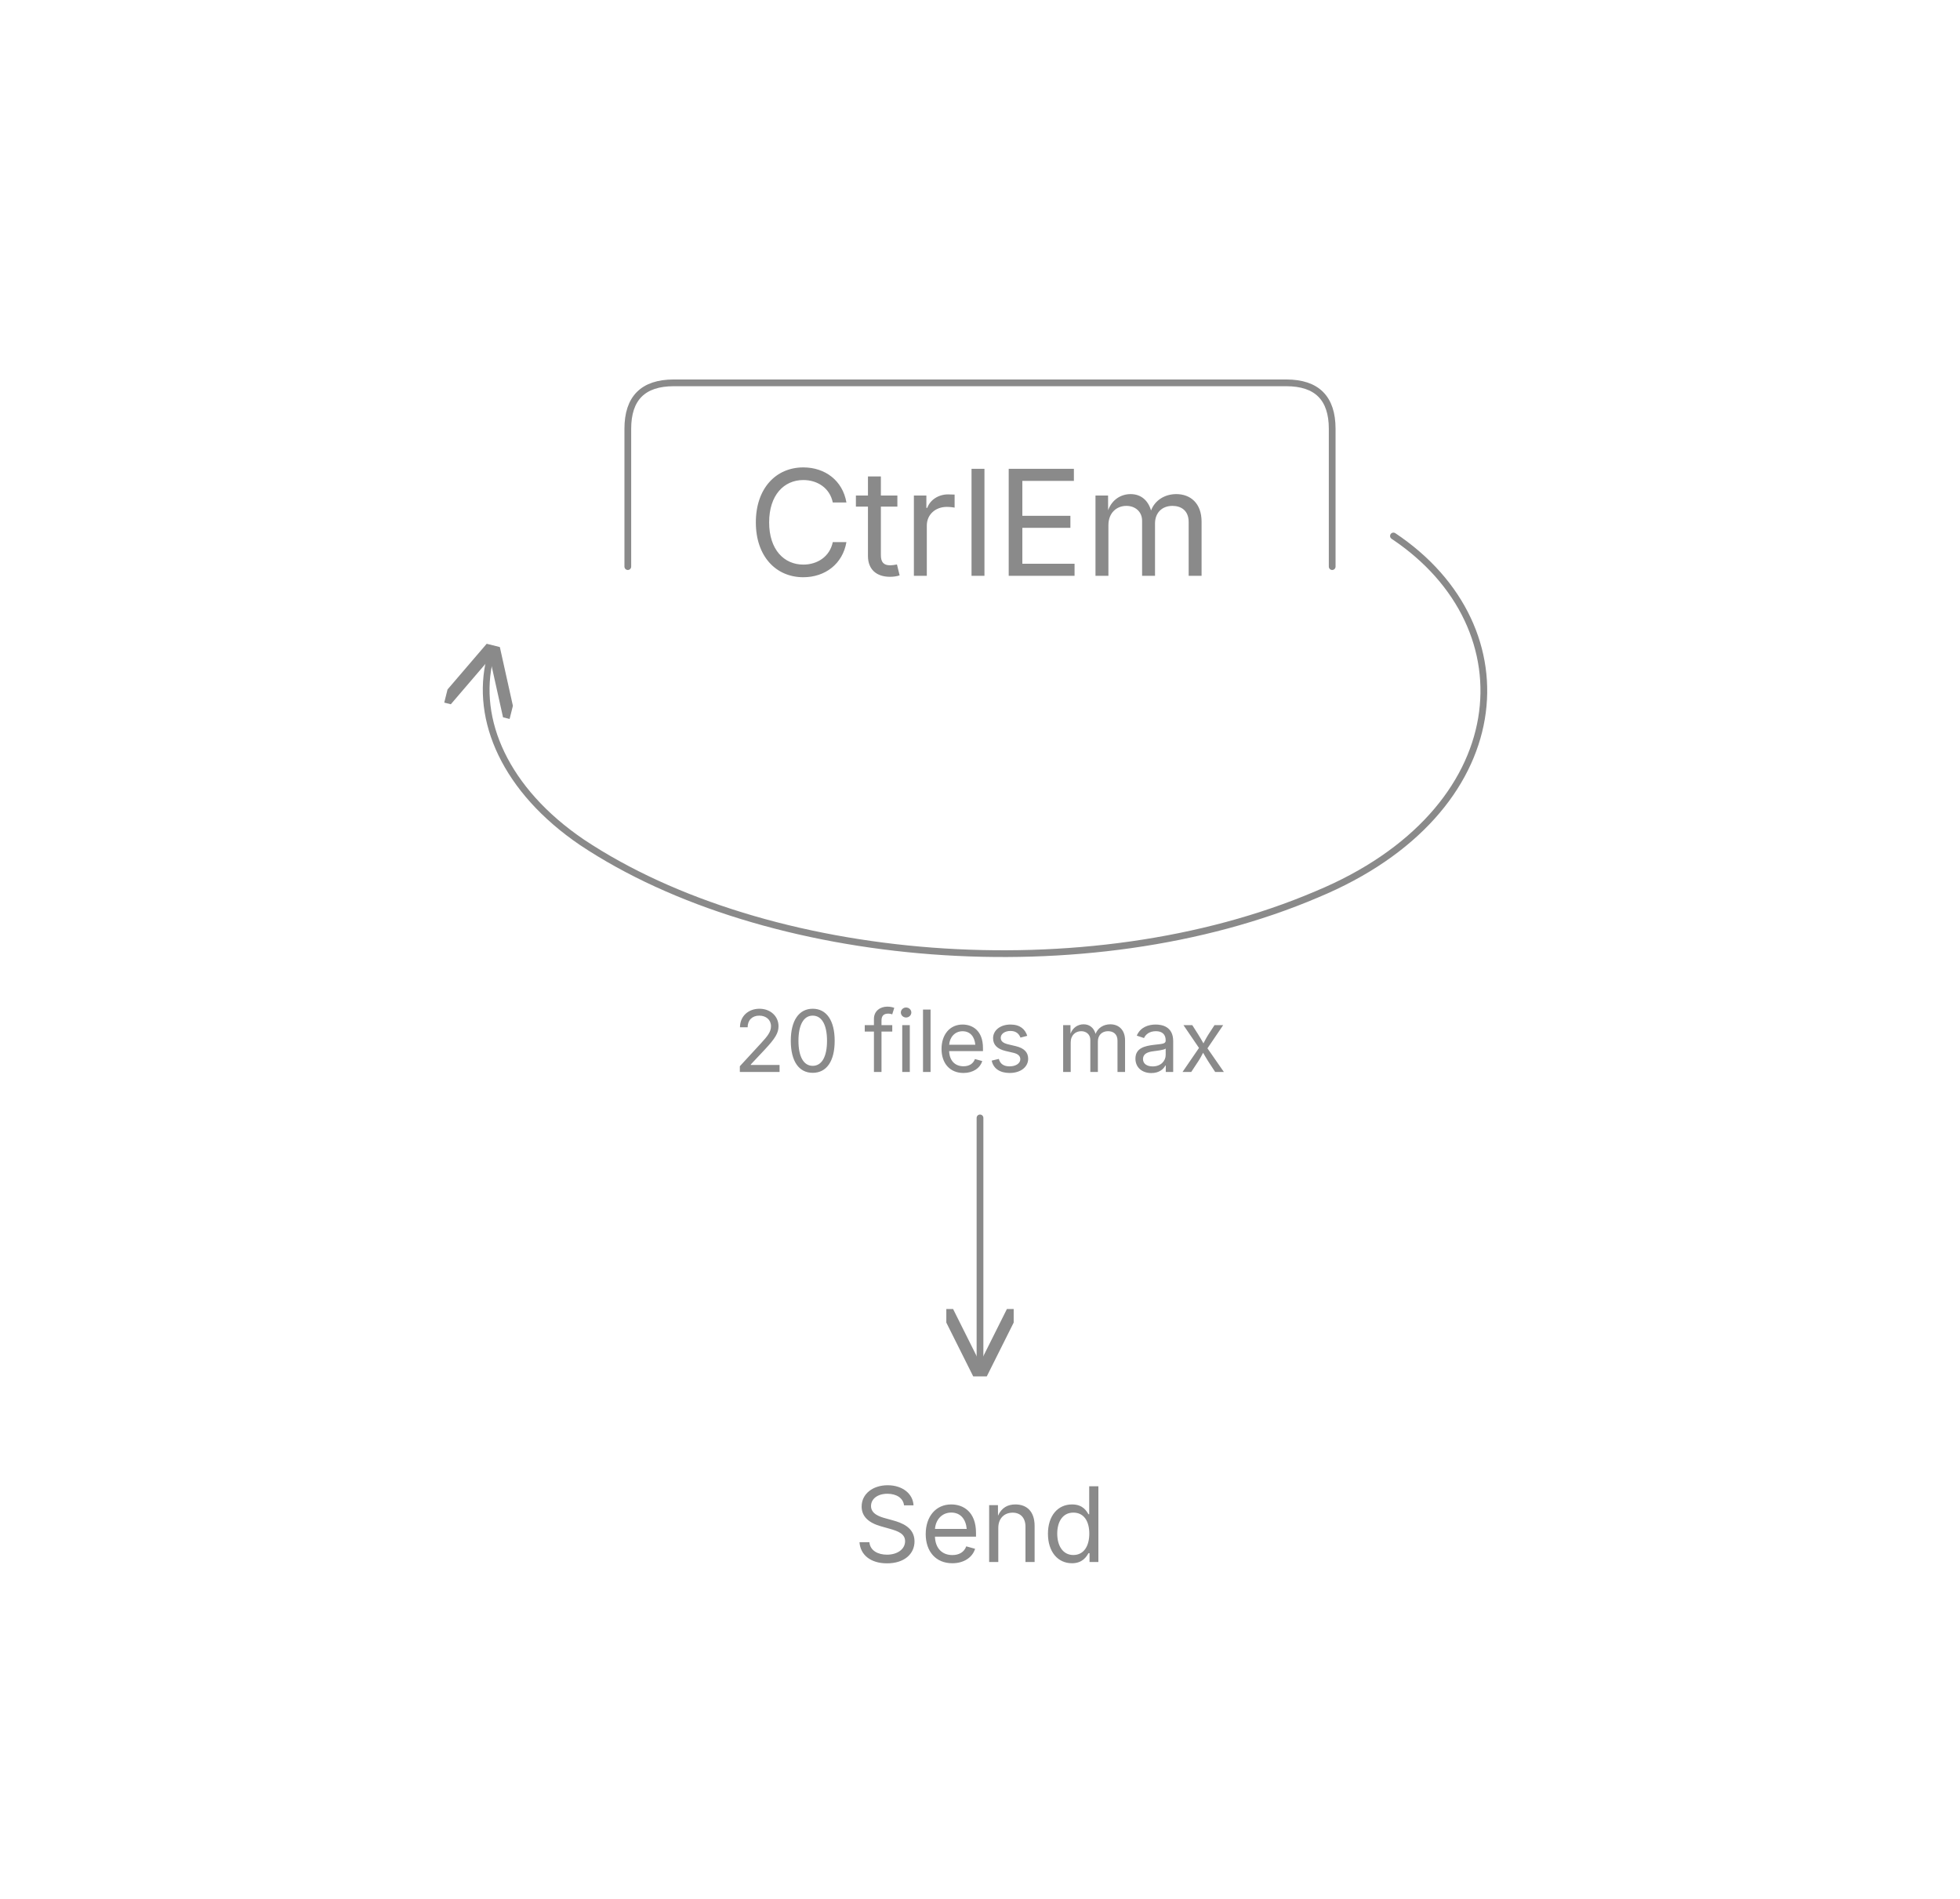
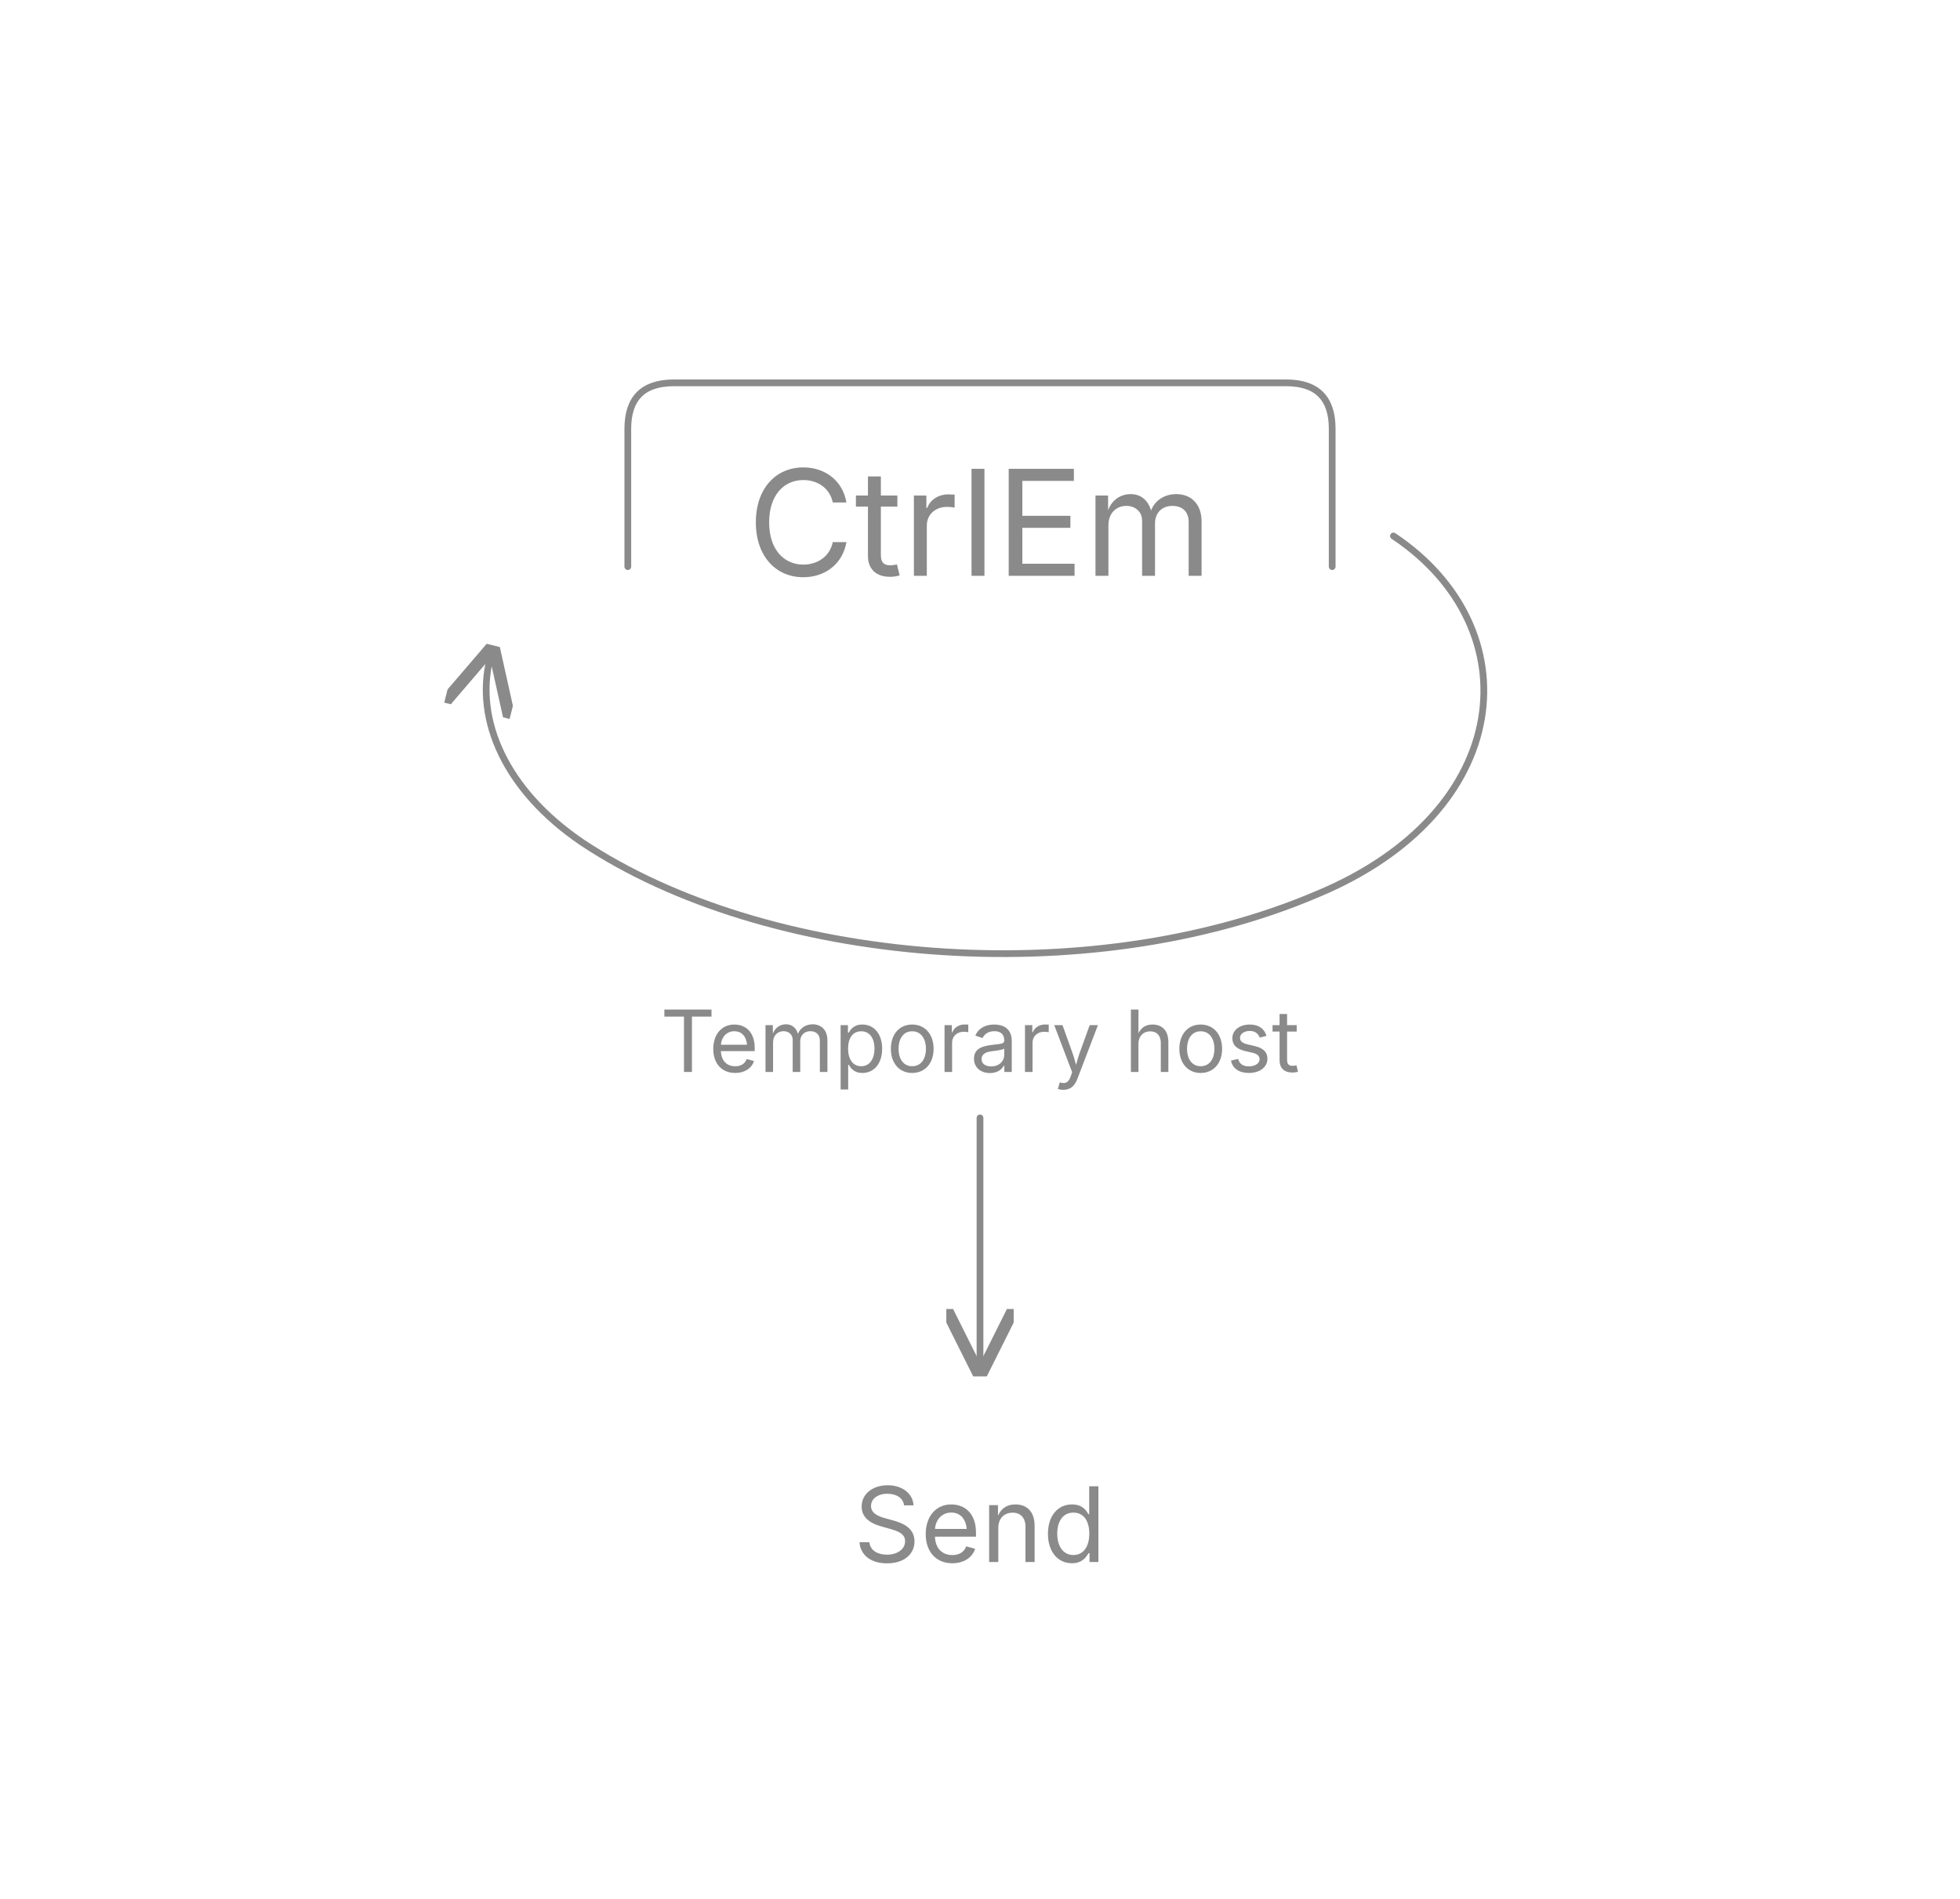
<svg xmlns="http://www.w3.org/2000/svg" width="640" height="620" viewBox="0 0 640 620">
  <defs>
    <marker id="arrow" markerWidth="10" markerHeight="10" refX="8" refY="5" orient="auto" markerUnits="strokeWidth">
      <path d="M 0 0 L 10 5 L 0 10" fill="none" stroke="#8A8A8A" stroke-width="1.8" stroke-linecap="round" stroke-linejoin="round" />
    </marker>
  </defs>
  <g fill="none" stroke="#8A8A8A" stroke-width="2.2" stroke-linecap="round" stroke-linejoin="round">
    <path d="M 205 185              L 205 140              Q 205 125 220 125              L 420 125              Q 435 125 435 140              L 435 185" />
    <path d="M 455 175              C 500 205, 495 265, 430 292              C 355 324, 250 315, 190 275              C 165 258, 155 235, 160 215" marker-end="url(#arrow)" />
    <path d="M 320 365 L 320 445" marker-end="url(#arrow)" />
  </g>
  <g fill="#8A8A8A" font-family="Inter, Segoe UI, Arial, sans-serif" text-anchor="middle">
    <text x="320" y="188" font-size="48" font-weight="400">CtrlEm</text>
-     <text x="320" y="350" font-size="28" font-weight="400">20 files max</text>
+     <text x="320" y="350" font-size="28" font-weight="400">Temporary host</text>
    <text x="320" y="510" font-size="34" font-weight="400">Send</text>
  </g>
</svg>
